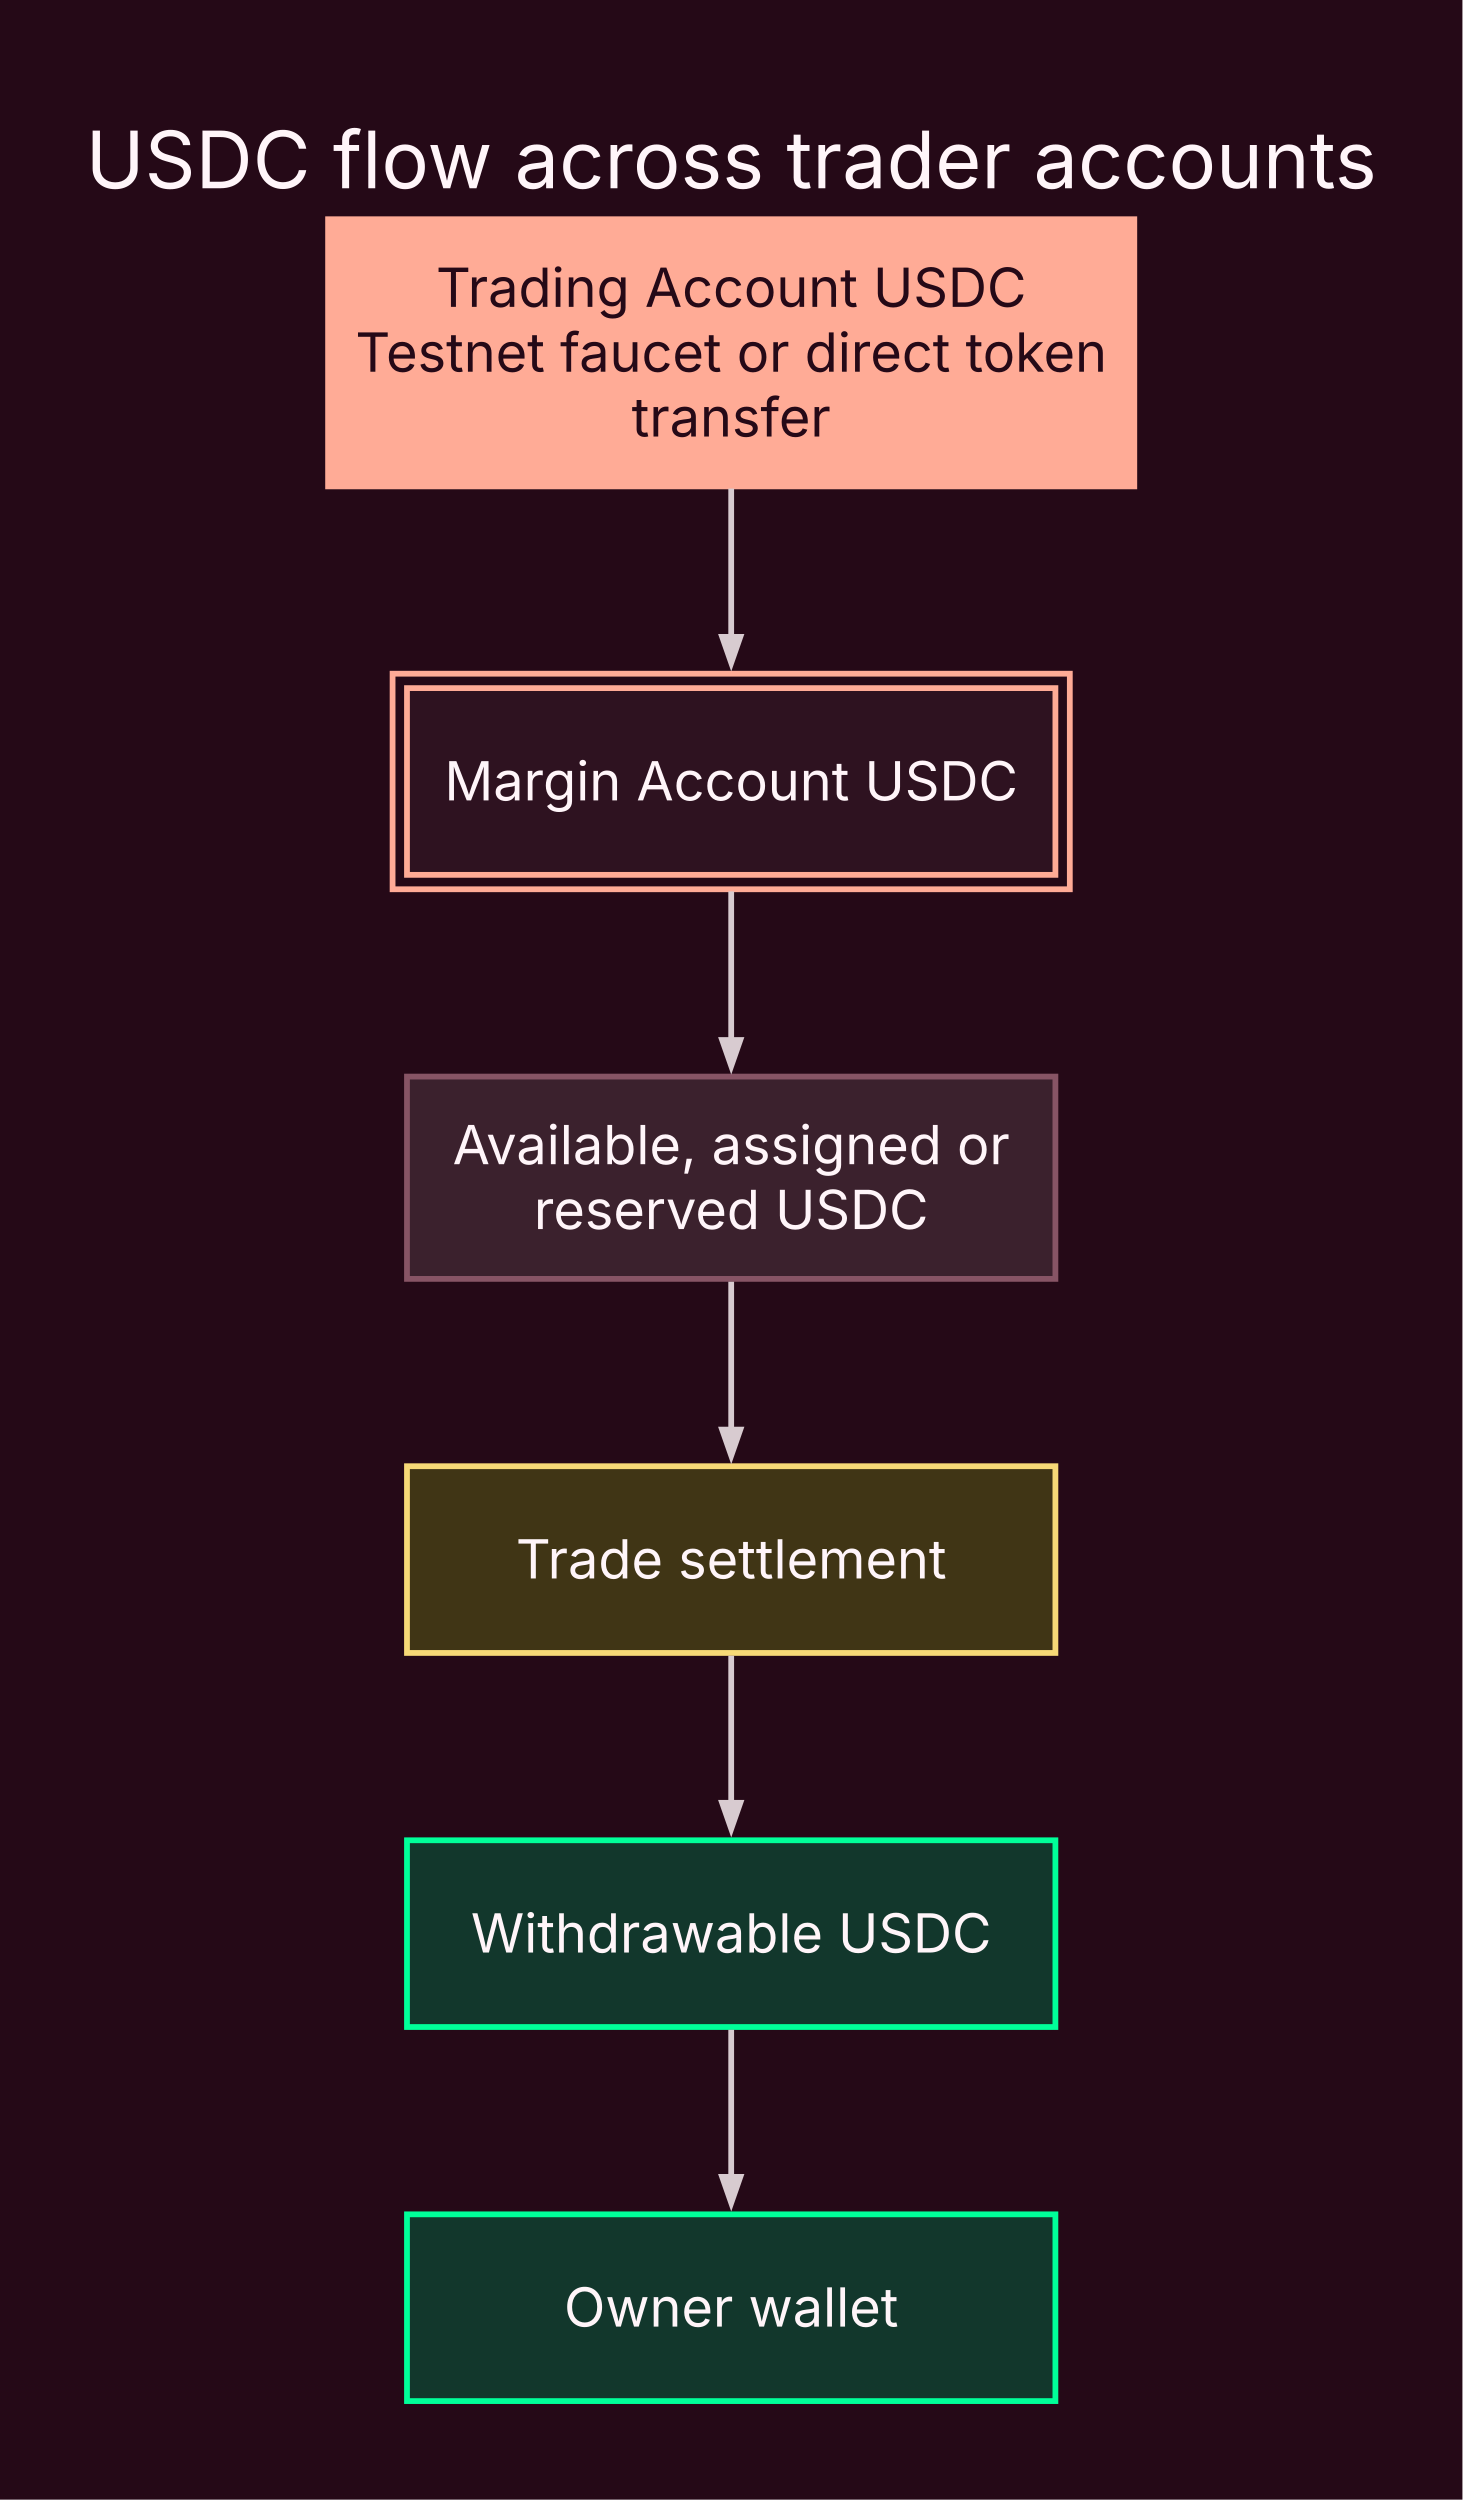
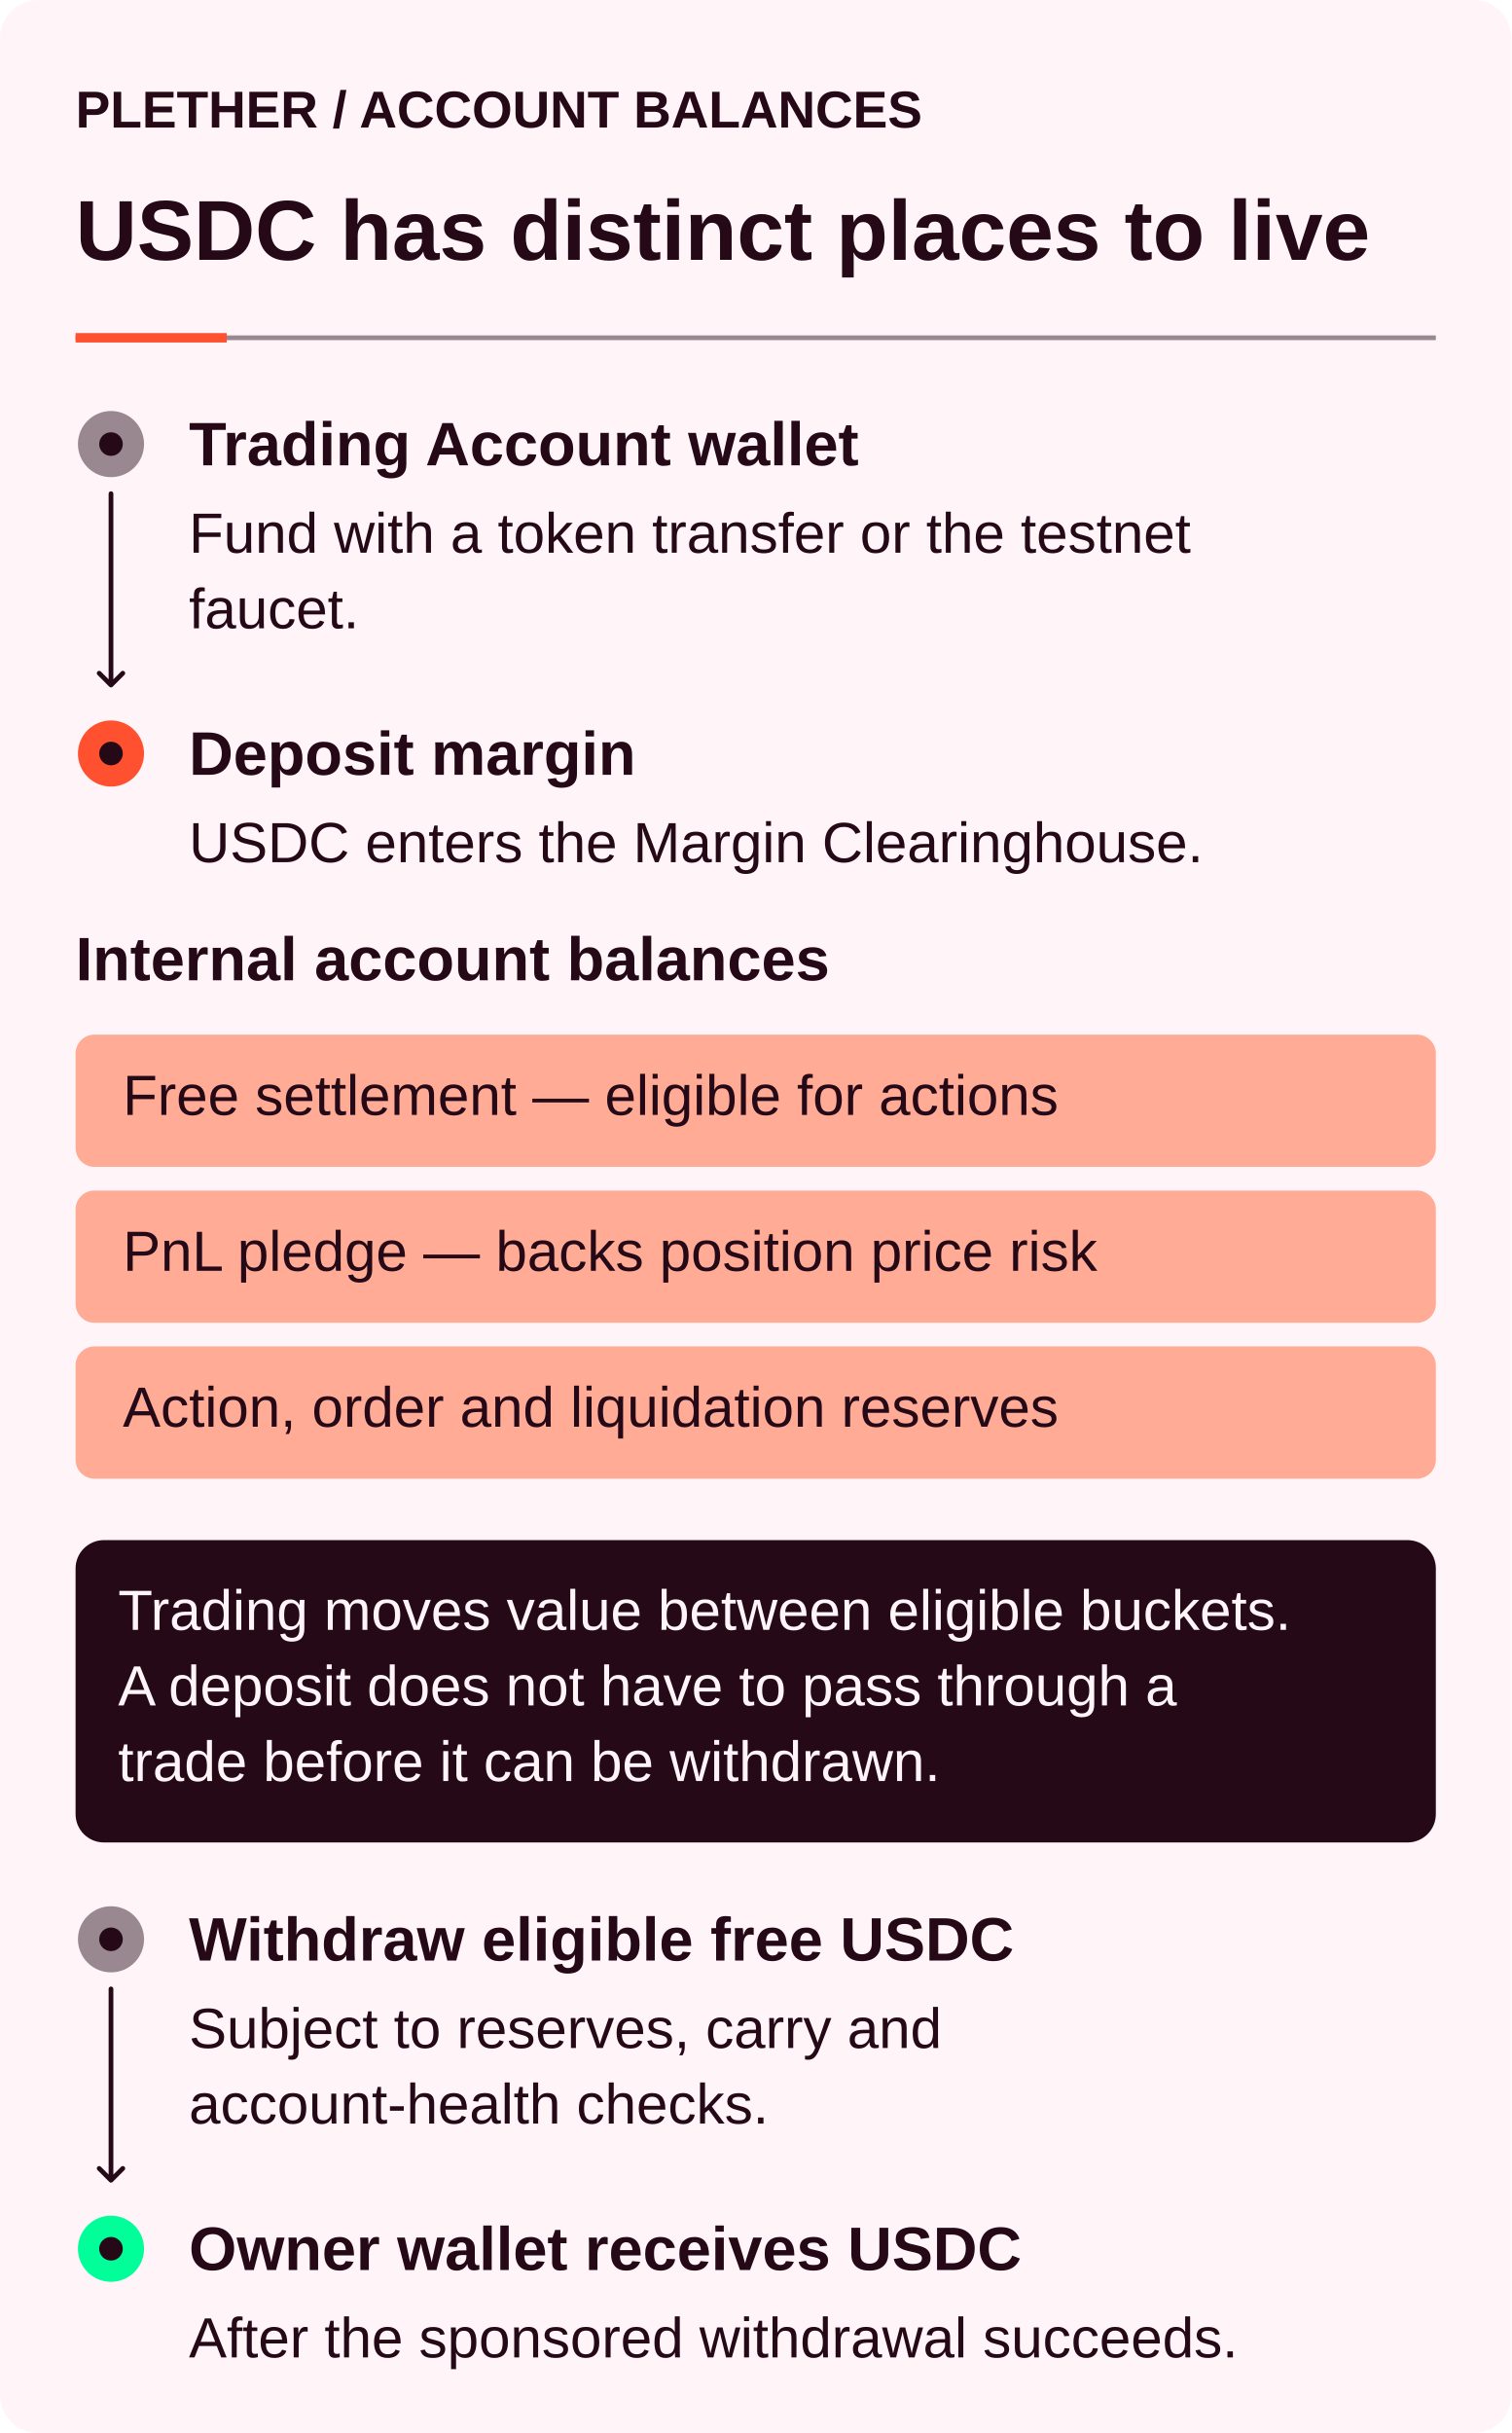
- <svg xmlns="http://www.w3.org/2000/svg" xmlns:xlink="http://www.w3.org/1999/xlink" role="img" aria-labelledby="usdc-account-flow-title usdc-account-flow-description" focusable="false" width="406pt" height="694pt" viewBox="0.00 0.00 406.00 694.00">
-   <style>text { font-family: "Uncut Sans", Inter, ui-sans-serif, system-ui, -apple-system, BlinkMacSystemFont, "Segoe UI", sans-serif; }</style>
-   <g id="graph0" class="graph" transform="scale(1 1) rotate(0) translate(27.36 666.54)">
-     <polygon fill="#250917" stroke="none" points="-27.36,27.36 -27.36,-666.54 378.61,-666.54 378.61,27.36 -27.36,27.36" />
-     <text xml:space="preserve" text-anchor="middle" x="175.62" y="-614.28" font-family="Arial" font-size="22.00" fill="#fff5f9">USDC flow across trader accounts</text>
-     <g id="node1" class="node">
-       <g id="a_node1">
-         <a xlink:title="Trading Account USDC&#10;Testnet faucet or direct token transfer">
-           <polygon fill="#ffab96" stroke="#ffab96" stroke-width="1.6" points="287.52,-605.68 63.72,-605.68 63.72,-531.52 287.52,-531.52 287.52,-605.68" />
-           <text xml:space="preserve" text-anchor="middle" x="175.62" y="-581.35" font-family="Arial" font-size="15.00" fill="#250917">Trading Account USDC</text>
-           <text xml:space="preserve" text-anchor="middle" x="175.62" y="-563.35" font-family="Arial" font-size="15.00" fill="#250917">Testnet faucet or direct token</text>
-           <text xml:space="preserve" text-anchor="middle" x="175.62" y="-545.35" font-family="Arial" font-size="15.00" fill="#250917">transfer</text>
-         </a>
-       </g>
-     </g>
-     <g id="node2" class="node">
-       <g id="a_node2">
-         <a xlink:title="Margin Account USDC">
-           <polygon fill="#2e1220" stroke="#ffab96" stroke-width="1.6" points="265.62,-475.52 85.62,-475.52 85.62,-423.68 265.62,-423.68 265.62,-475.52" />
-           <polygon fill="none" stroke="#ffab96" stroke-width="1.6" points="269.62,-479.52 81.62,-479.52 81.62,-419.68 269.62,-419.68 269.62,-479.52" />
-           <text xml:space="preserve" text-anchor="middle" x="175.62" y="-444.35" font-family="Arial" font-size="15.00" fill="#fff5f9">Margin Account USDC</text>
-         </a>
-       </g>
-     </g>
-     <g id="edge1" class="edge">
-       <path fill="none" stroke="#d8cbd0" stroke-width="1.6" d="M175.62,-530.9C175.62,-517.74 175.62,-502.87 175.62,-489.53" />
-       <polygon fill="#d8cbd0" stroke="#d8cbd0" stroke-width="1.6" points="178.15,-489.75 175.63,-482.55 173.11,-489.75 178.15,-489.75" />
-     </g>
-     <g id="node3" class="node">
-       <g id="a_node3">
-         <a xlink:title="Available, assigned or reserved USDC">
-           <polygon fill="#3b212d" stroke="#875465" stroke-width="1.6" points="265.62,-367.68 85.62,-367.68 85.62,-311.52 265.62,-311.52 265.62,-367.68" />
-           <text xml:space="preserve" text-anchor="middle" x="175.62" y="-343.35" font-family="Arial" font-size="15.00" fill="#fff5f9">Available, assigned or</text>
-           <text xml:space="preserve" text-anchor="middle" x="175.62" y="-325.35" font-family="Arial" font-size="15.00" fill="#fff5f9">reserved USDC</text>
-         </a>
-       </g>
-     </g>
-     <g id="edge2" class="edge">
-       <path fill="none" stroke="#d8cbd0" stroke-width="1.6" d="M175.62,-419.09C175.62,-406.32 175.62,-391.24 175.62,-377.73" />
-       <polygon fill="#d8cbd0" stroke="#d8cbd0" stroke-width="1.6" points="178.15,-377.84 175.63,-370.64 173.11,-377.84 178.15,-377.84" />
-     </g>
-     <g id="node4" class="node">
-       <g id="a_node4">
-         <a xlink:title="Trade settlement">
-           <polygon fill="#403515" stroke="#f7d977" stroke-width="1.6" points="265.62,-259.52 85.62,-259.52 85.62,-207.68 265.62,-207.68 265.62,-259.52" />
-           <text xml:space="preserve" text-anchor="middle" x="175.62" y="-228.35" font-family="Arial" font-size="15.00" fill="#fff5f9">Trade settlement</text>
-         </a>
-       </g>
-     </g>
-     <g id="edge3" class="edge">
-       <path fill="none" stroke="#d8cbd0" stroke-width="1.6" d="M175.62,-310.73C175.62,-298.04 175.62,-282.9 175.62,-269.47" />
-       <polygon fill="#d8cbd0" stroke="#d8cbd0" stroke-width="1.6" points="178.15,-269.67 175.63,-262.47 173.11,-269.67 178.15,-269.67" />
-     </g>
-     <g id="node5" class="node">
-       <g id="a_node5">
-         <a xlink:title="Withdrawable USDC">
-           <polygon fill="#12372c" stroke="#00ff99" stroke-width="1.6" points="265.62,-155.68 85.62,-155.68 85.62,-103.84 265.62,-103.84 265.62,-155.68" />
-           <text xml:space="preserve" text-anchor="middle" x="175.62" y="-124.51" font-family="Arial" font-size="15.00" fill="#fff5f9">Withdrawable USDC</text>
-         </a>
-       </g>
-     </g>
-     <g id="edge4" class="edge">
-       <path fill="none" stroke="#d8cbd0" stroke-width="1.6" d="M175.62,-206.9C175.62,-194.48 175.62,-179.38 175.62,-165.91" />
-       <polygon fill="#d8cbd0" stroke="#d8cbd0" stroke-width="1.6" points="178.15,-166.07 175.63,-158.87 173.11,-166.07 178.15,-166.07" />
-     </g>
-     <g id="node6" class="node">
-       <g id="a_node6">
-         <a xlink:title="Owner wallet">
-           <polygon fill="#12372c" stroke="#00ff99" stroke-width="1.6" points="265.62,-51.84 85.62,-51.84 85.62,0 265.62,0 265.62,-51.84" />
-           <text xml:space="preserve" text-anchor="middle" x="175.62" y="-20.67" font-family="Arial" font-size="15.00" fill="#fff5f9">Owner wallet</text>
-         </a>
-       </g>
-     </g>
-     <g id="edge5" class="edge">
-       <path fill="none" stroke="#d8cbd0" stroke-width="1.6" d="M175.62,-103.06C175.62,-90.64 175.62,-75.54 175.62,-62.07" />
-       <polygon fill="#d8cbd0" stroke="#d8cbd0" stroke-width="1.6" points="178.15,-62.23 175.63,-55.03 173.11,-62.23 178.15,-62.23" />
-     </g>
-   </g>
+ <svg xmlns="http://www.w3.org/2000/svg" width="640" height="1030" viewBox="0 0 640 1030" role="img" aria-labelledby="usdc-account-flow-title usdc-account-flow-desc" focusable="false">
+   <style>text{font-family:Arial,Helvetica,sans-serif}</style>
+   <rect width="640" height="1030" rx="16" fill="#FFF5F9" />
+   <text x="32" y="54" font-size="22" font-weight="700" fill="#250917" data-max-width="576">PLETHER / ACCOUNT BALANCES</text>
+   <text x="32" y="110" font-size="36" font-weight="700" fill="#250917" data-max-width="576">USDC has distinct places to live</text>
+   <path d="M32 143 L608 143" stroke="#9A8890" stroke-width="2" fill="none" />
+   <path d="M32 143 h64" stroke="#FF512F" stroke-width="4" fill="none" />
+   <circle cx="47" cy="188" r="14" fill="#9A8890" />
+   <circle cx="47" cy="188" r="5" fill="#250917" />
+   <text x="80" y="197" font-size="26" font-weight="700" fill="#250917" data-max-width="528">Trading Account wallet</text>
+   <text x="80" y="234" font-size="24" font-weight="400" fill="#250917" data-max-width="528">Fund with a token transfer or the testnet</text>
+   <text x="80" y="266" font-size="24" font-weight="400" fill="#250917" data-max-width="528">faucet.</text>
+   <path d="M47 209 V290 m-5 -5 5 5 5 -5" stroke="#250917" stroke-width="2" stroke-linecap="round" stroke-linejoin="round" fill="none" />
+   <circle cx="47" cy="319" r="14" fill="#FF512F" />
+   <circle cx="47" cy="319" r="5" fill="#250917" />
+   <text x="80" y="328" font-size="26" font-weight="700" fill="#250917" data-max-width="528">Deposit margin</text>
+   <text x="80" y="365" font-size="24" font-weight="400" fill="#250917" data-max-width="528">USDC enters the Margin Clearinghouse.</text>
+   <text x="32" y="415" font-size="26" font-weight="700" fill="#250917" data-max-width="576">Internal account balances</text>
+   <rect x="32" y="438" width="576" height="56" rx="8" fill="#FFAB96" stroke="none" />
+   <text x="52" y="472" font-size="24" font-weight="400" fill="#250917" data-max-width="536">Free settlement — eligible for actions</text>
+   <rect x="32" y="504" width="576" height="56" rx="8" fill="#FFAB96" stroke="none" />
+   <text x="52" y="538" font-size="24" font-weight="400" fill="#250917" data-max-width="536">PnL pledge — backs position price risk</text>
+   <rect x="32" y="570" width="576" height="56" rx="8" fill="#FFAB96" stroke="none" />
+   <text x="52" y="604" font-size="24" font-weight="400" fill="#250917" data-max-width="536">Action, order and liquidation reserves</text>
+   <rect x="32" y="652" width="576" height="128" rx="12" fill="#250917" stroke="none" />
+   <text x="50" y="690" font-size="24" font-weight="400" fill="#FFF5F9" data-max-width="540">Trading moves value between eligible buckets.</text>
+   <text x="50" y="722" font-size="24" font-weight="400" fill="#FFF5F9" data-max-width="540">A deposit does not have to pass through a</text>
+   <text x="50" y="754" font-size="24" font-weight="400" fill="#FFF5F9" data-max-width="540">trade before it can be withdrawn.</text>
+   <circle cx="47" cy="821" r="14" fill="#9A8890" />
+   <circle cx="47" cy="821" r="5" fill="#250917" />
+   <text x="80" y="830" font-size="26" font-weight="700" fill="#250917" data-max-width="528">Withdraw eligible free USDC</text>
+   <text x="80" y="867" font-size="24" font-weight="400" fill="#250917" data-max-width="528">Subject to reserves, carry and</text>
+   <text x="80" y="899" font-size="24" font-weight="400" fill="#250917" data-max-width="528">account-health checks.</text>
+   <path d="M47 842 V923 m-5 -5 5 5 5 -5" stroke="#250917" stroke-width="2" stroke-linecap="round" stroke-linejoin="round" fill="none" />
+   <circle cx="47" cy="952" r="14" fill="#00FF99" />
+   <circle cx="47" cy="952" r="5" fill="#250917" />
+   <text x="80" y="961" font-size="26" font-weight="700" fill="#250917" data-max-width="528">Owner wallet receives USDC</text>
+   <text x="80" y="998" font-size="24" font-weight="400" fill="#250917" data-max-width="528">After the sponsored withdrawal succeeds.</text>
</svg>
